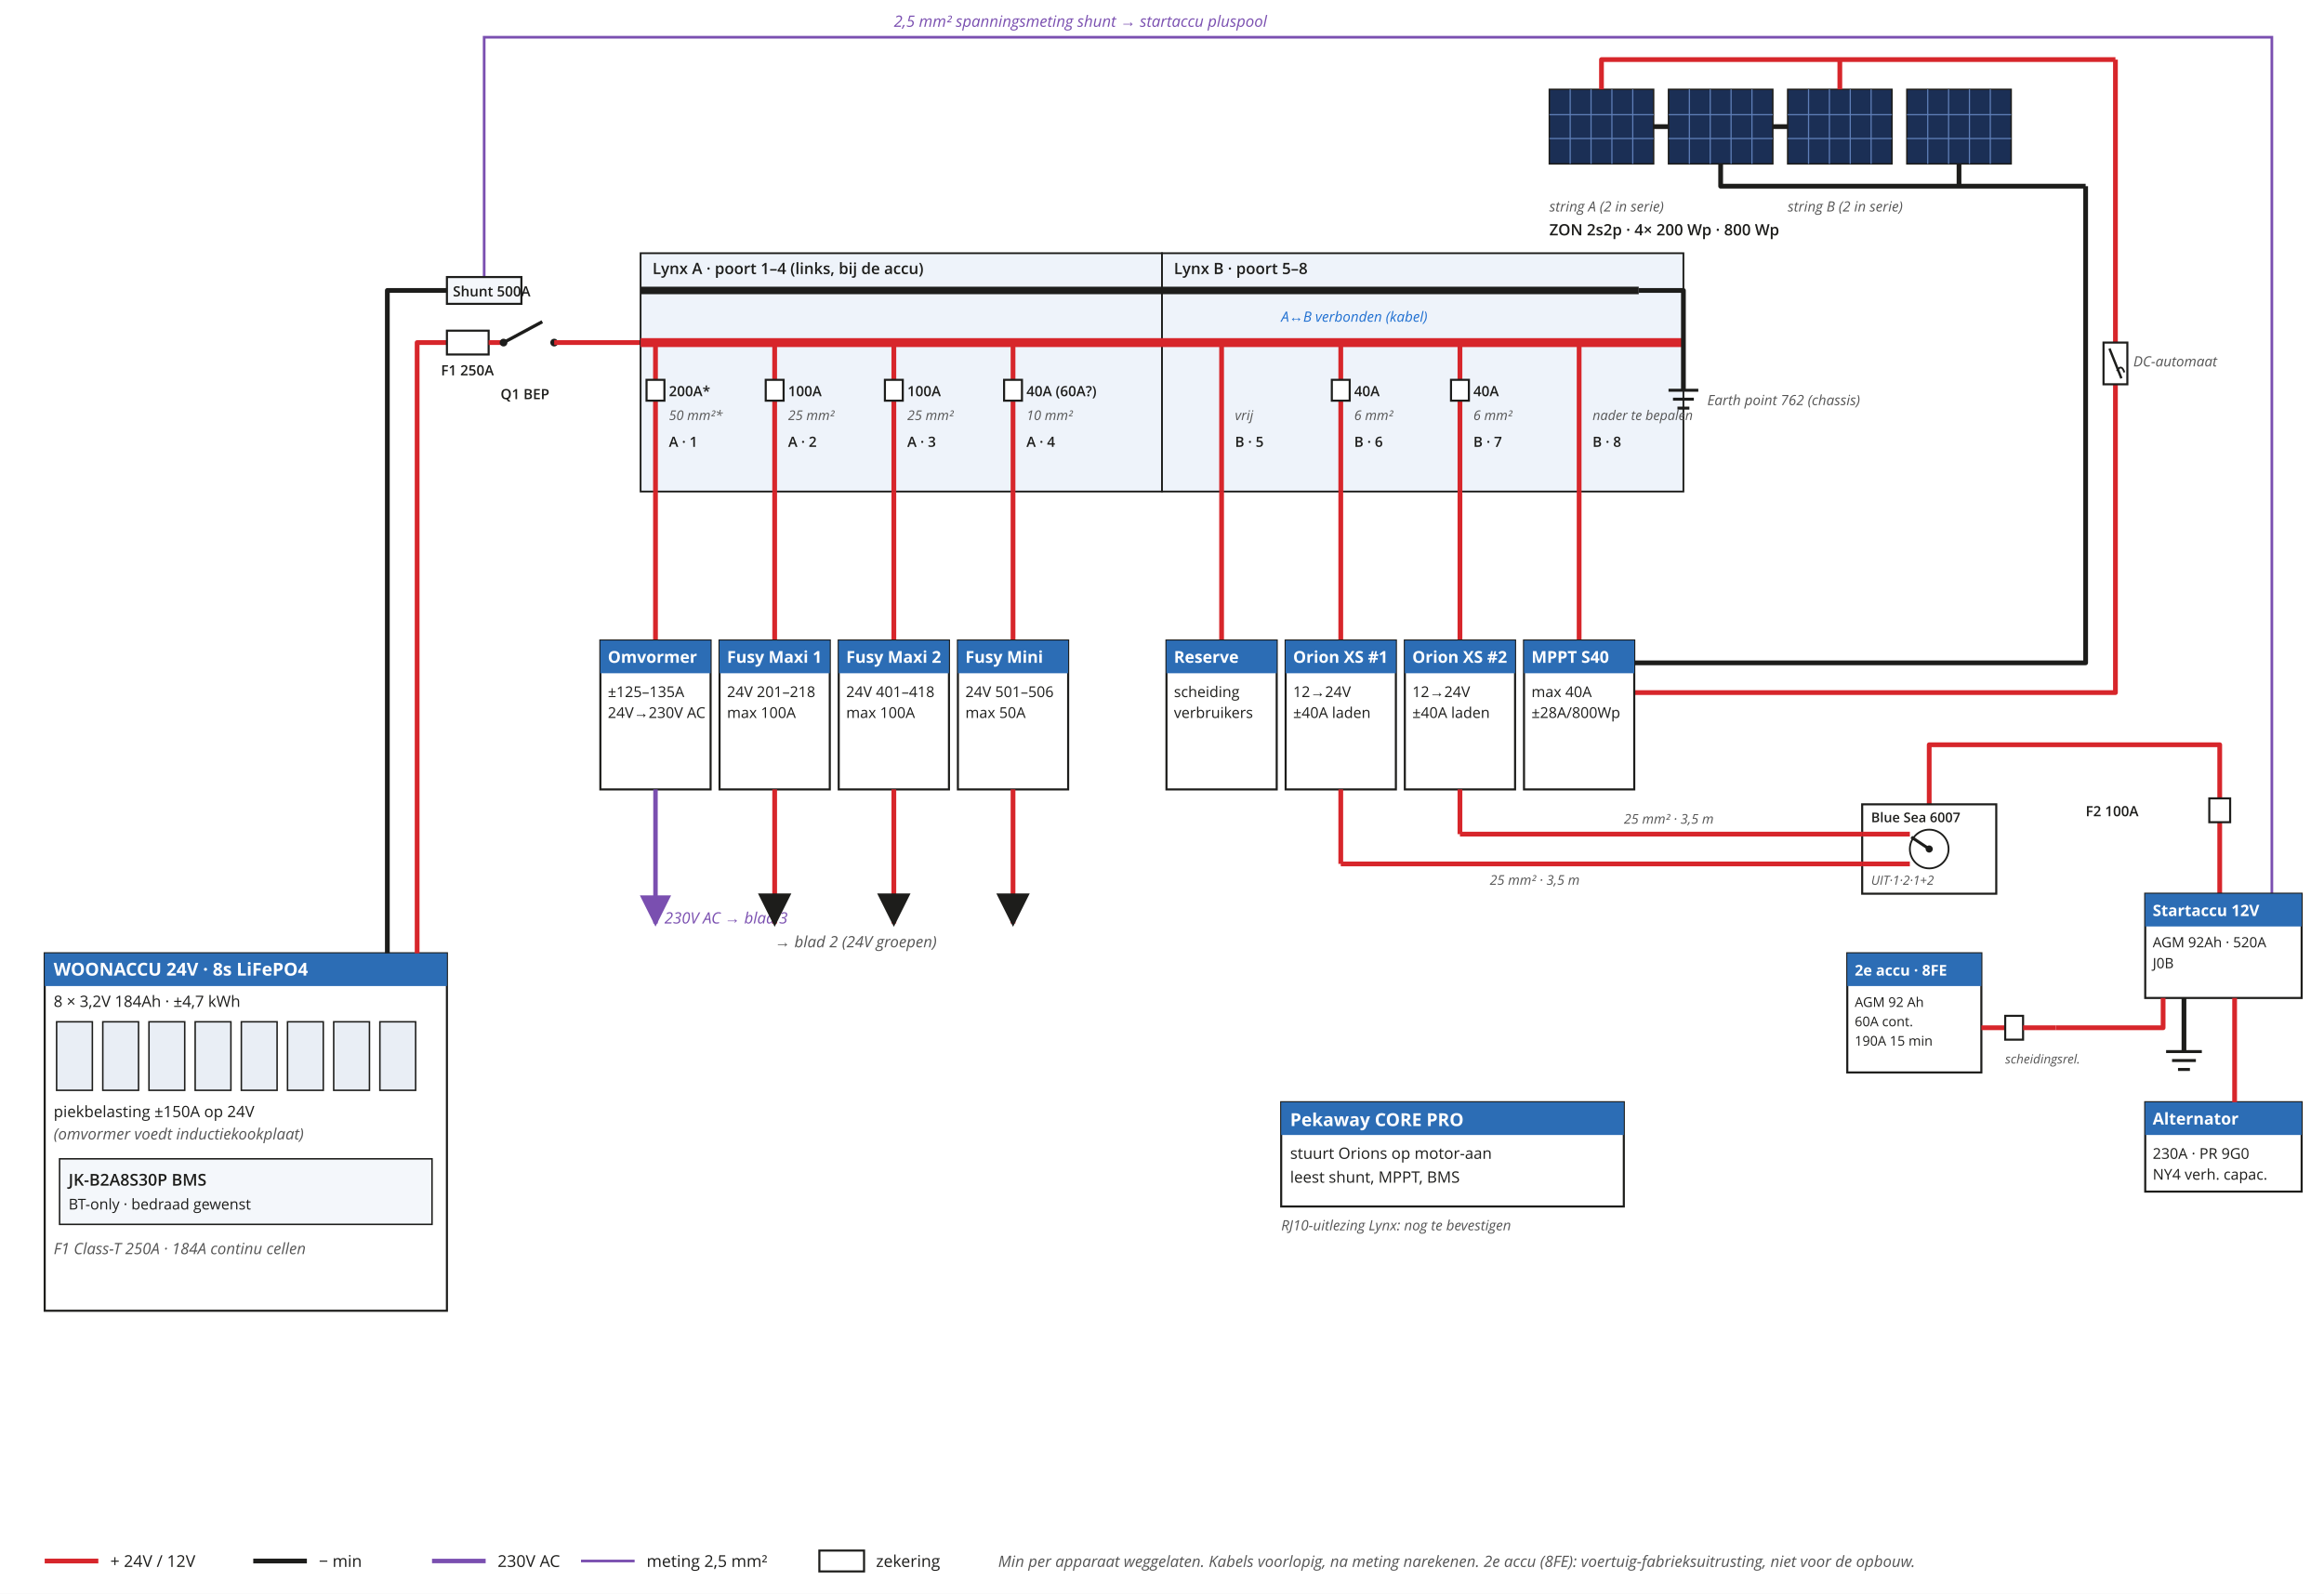
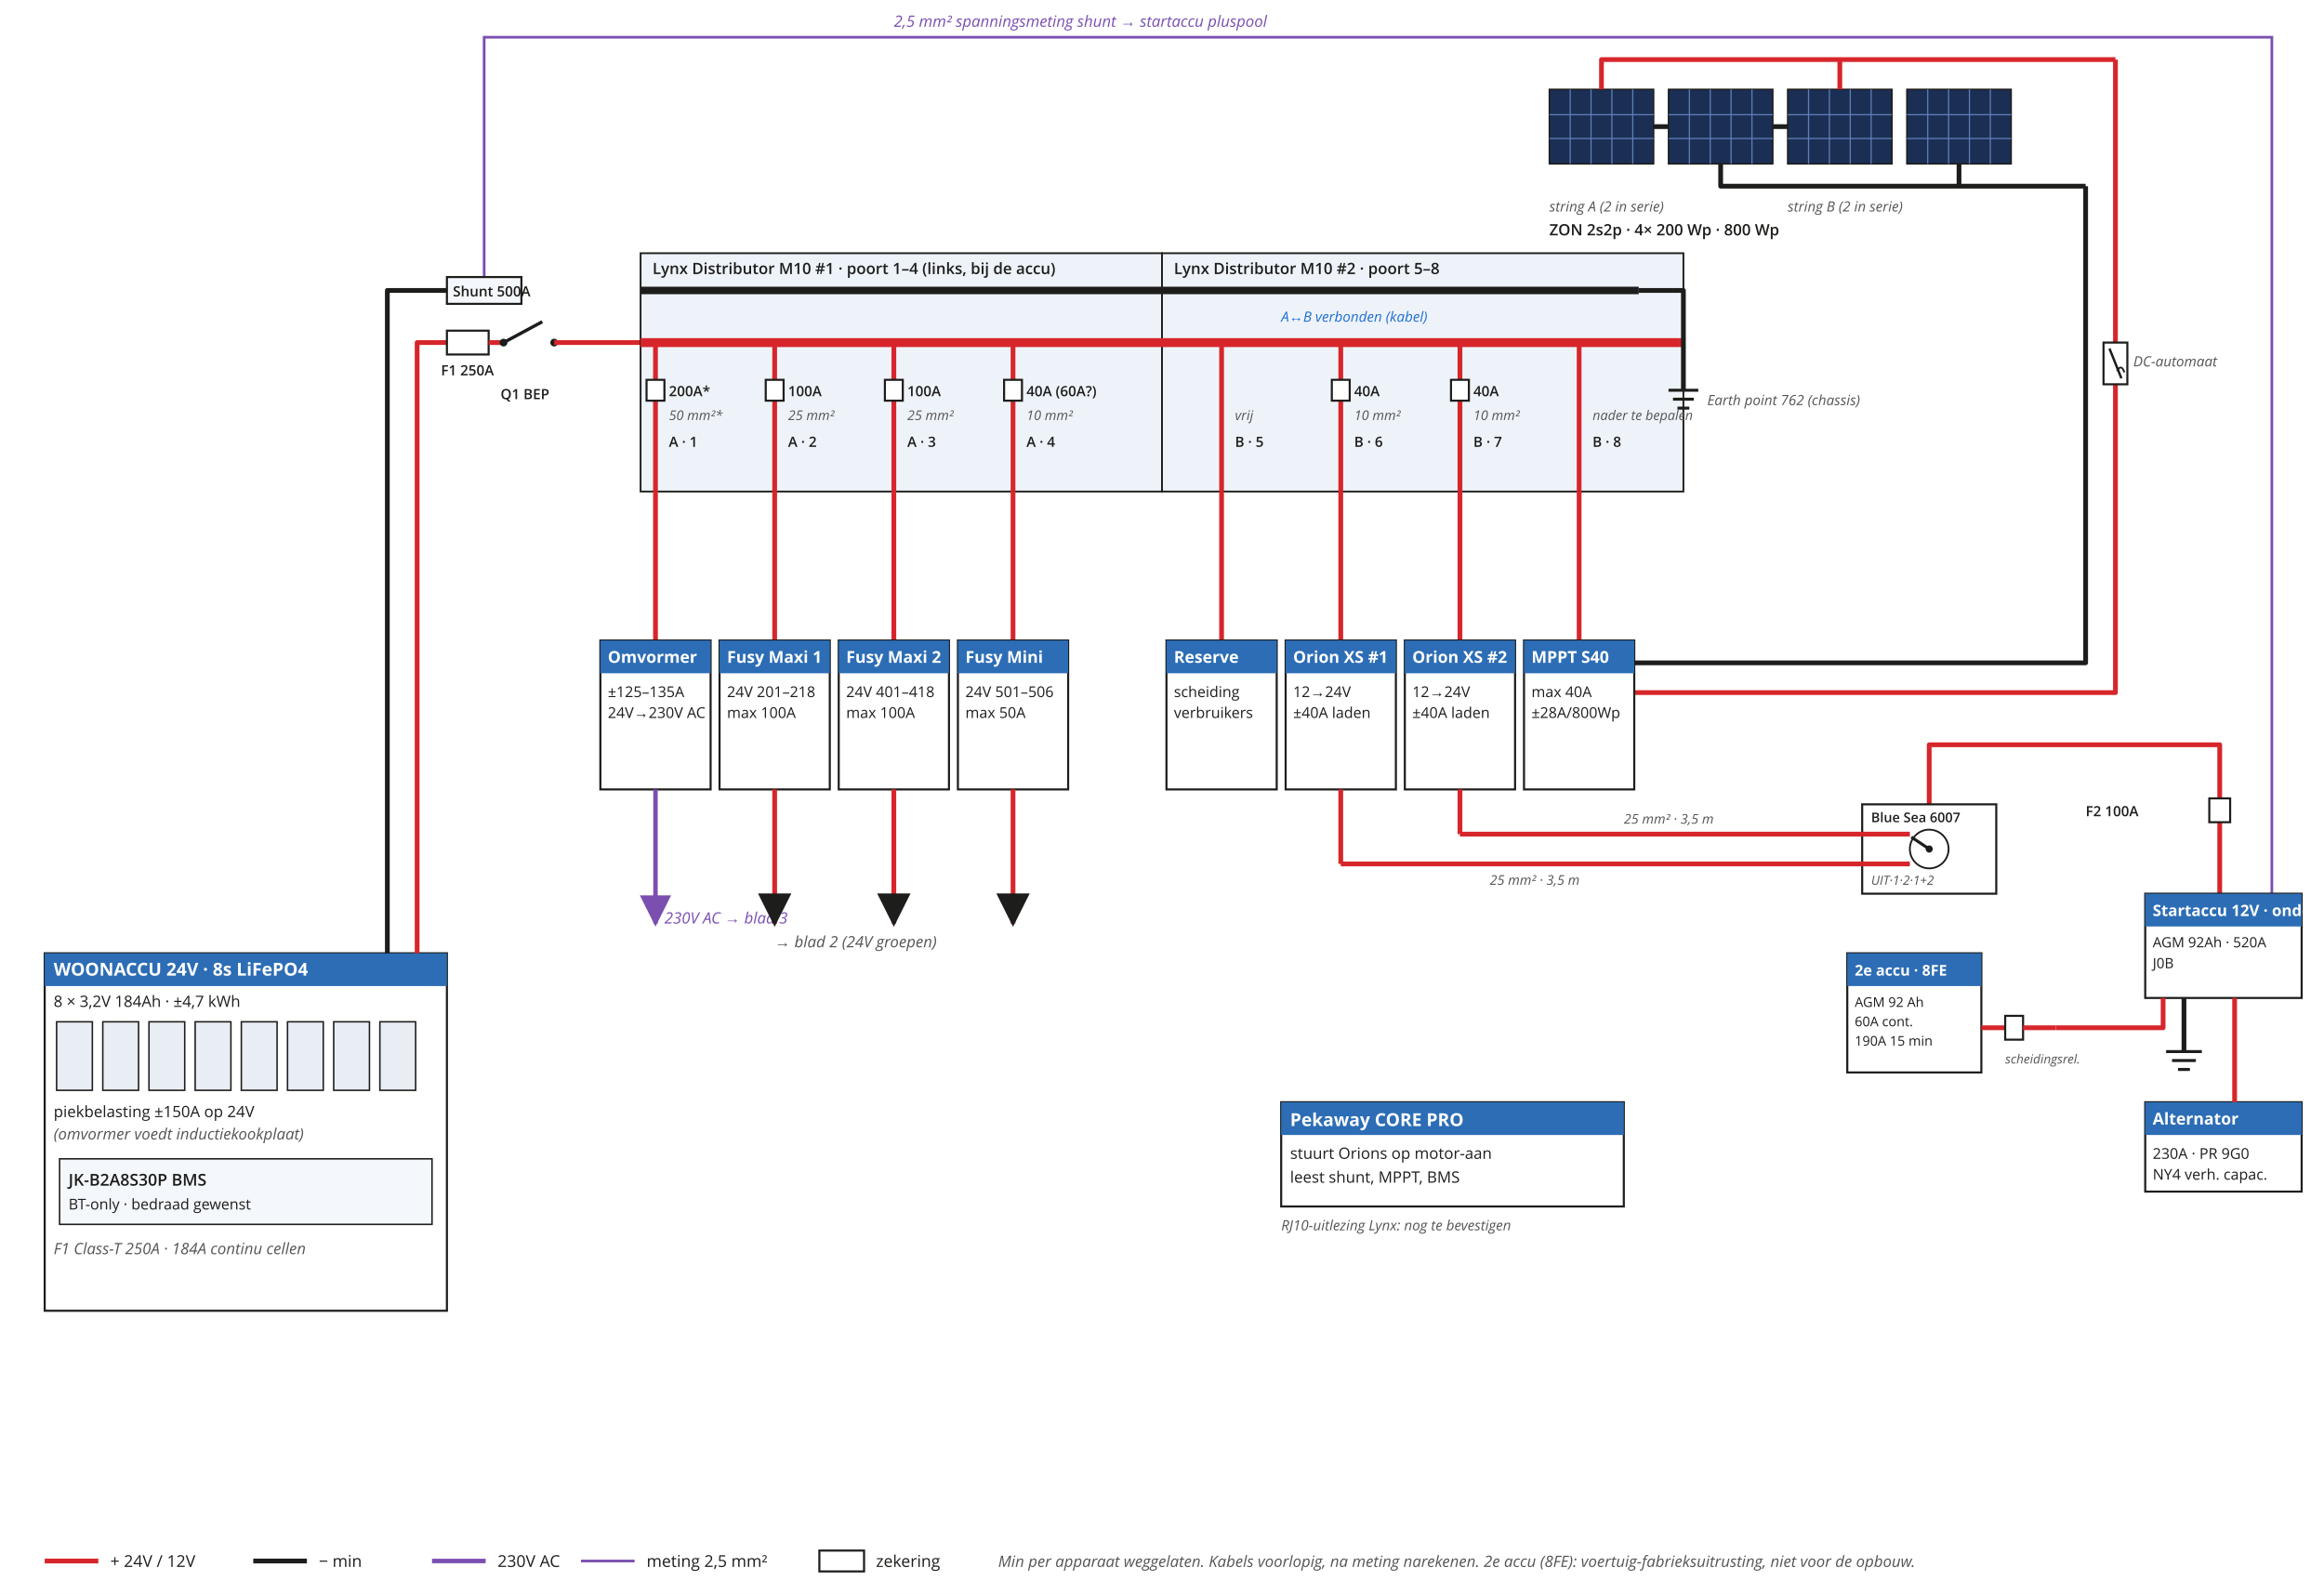
<svg xmlns="http://www.w3.org/2000/svg" viewBox="0 0 1560 1070" role="img" aria-label="Blad 1 energie en laden: woonaccu links onder, Lynx A en B midden met poorten 1 tot 8, zon 2s2p rechtsboven, 12V voertuigdelen rechts.">
  <rect width="100%" height="100%" fill="#fff" />
  <defs>
    <style>.p{stroke:#d7262b;stroke-width:3.2;fill:none;stroke-linejoin:round}
.n{stroke:#1d1d1b;stroke-width:3.2;fill:none;stroke-linejoin:round}
.ac{stroke:#7a4fb0;stroke-width:3;fill:none}
.box{fill:#fff;stroke:#1d1d1b;stroke-width:1.4}
.hd{fill:#2c6db5}
.ht{fill:#fff;font:700 12px 'Open Sans',Arial,sans-serif}
.bt{fill:#1d1d1b;font:400 11px 'Open Sans',Arial,sans-serif}
.lb{fill:#1d1d1b;font:600 11px 'Open Sans',Arial,sans-serif}
.cb{fill:#555;font:italic 400 10.5px 'Open Sans',Arial,sans-serif}
.fz{fill:#fff;stroke:#1d1d1b;stroke-width:1.4}
.fr{fill:#eef3fa;stroke:#1d1d1b;stroke-width:1.2}
.pv{fill:#1b2f55;stroke:#1d1d1b}
</style>
    <marker id="ar" viewBox="0 0 10 10" refX="9" refY="5" markerWidth="7" markerHeight="7" orient="auto-start-reverse">
      <path d="M0 0L10 5L0 10z" fill="#1d1d1b" />
    </marker>
    <marker id="arp" viewBox="0 0 10 10" refX="9" refY="5" markerWidth="7" markerHeight="7" orient="auto-start-reverse">
      <path d="M0 0L10 5L0 10z" fill="#7a4fb0" />
    </marker>
    <g id="pvp">
      <rect width="70" height="50" class="pv" />
      <path d="M0 17H70M0 33H70M14 0V50M28 0V50M42 0V50M56 0V50" stroke="#5f7fb8" stroke-width=".8" />
    </g>
  </defs>
  <use href="#pvp" x="1040" y="60" />
  <use href="#pvp" x="1120" y="60" />
  <use href="#pvp" x="1200" y="60" />
  <use href="#pvp" x="1280" y="60" />
  <path d="M1110 85H1120" class="n" />
  <path d="M1190 85H1200" class="n" />
  <path d="M1075 60V40H1420" class="p" />
  <path d="M1155 110V125H1400" class="n" />
  <path d="M1235 60V40" class="p" />
  <path d="M1315 110V125" class="n" />
  <text x="1040" y="142" class="cb" style="font-size:9.5px">string A (2 in serie)</text>
  <text x="1200" y="142" class="cb" style="font-size:9.5px">string B (2 in serie)</text>
  <text x="1040" y="158" class="lb" style="font-size:10.5px">ZON 2s2p · 4× 200 Wp · 800 Wp</text>
  <path d="M1420 40V465H1097" class="p" />
  <path d="M1400 125V445H1097" class="n" />
  <rect x="1412" y="230" width="16" height="28" fill="#fff" stroke="#1d1d1b" stroke-width="1.4" />
  <path d="M1416 234L1424 254" stroke="#1d1d1b" stroke-width="1.6" />
  <path d="M1421 249Q1424 244 1426 250" stroke="#1d1d1b" stroke-width="1.2" fill="none" />
  <text x="1432" y="246" class="cb" style="font-size:9.5px">DC-automaat</text>
  <path d="M325 187V25H1525V600" stroke="#7a4fb0" stroke-width="1.8" fill="none" />
  <text x="600" y="18" class="cb" style="fill:#7a4fb0">2,5 mm² spanningsmeting shunt → startaccu pluspool</text>
  <rect x="30" y="640" width="270" height="240" class="box" />
  <rect x="30" y="640" width="270" height="22" class="hd" />
  <text x="36" y="655" class="ht">WOONACCU 24V · 8s LiFePO4</text>
  <text x="36" y="676" class="bt" style="font-size:10.5px">8 × 3,2V 184Ah · ±4,7 kWh</text>
  <rect x="38" y="686" width="24" height="46" fill="#e9eef5" stroke="#1d1d1b" />
  <rect x="69" y="686" width="24" height="46" fill="#e9eef5" stroke="#1d1d1b" />
  <rect x="100" y="686" width="24" height="46" fill="#e9eef5" stroke="#1d1d1b" />
  <rect x="131" y="686" width="24" height="46" fill="#e9eef5" stroke="#1d1d1b" />
  <rect x="162" y="686" width="24" height="46" fill="#e9eef5" stroke="#1d1d1b" />
  <rect x="193" y="686" width="24" height="46" fill="#e9eef5" stroke="#1d1d1b" />
  <rect x="224" y="686" width="24" height="46" fill="#e9eef5" stroke="#1d1d1b" />
  <rect x="255" y="686" width="24" height="46" fill="#e9eef5" stroke="#1d1d1b" />
  <text x="36" y="750" class="bt" style="font-size:10.5px">piekbelasting ±150A op 24V</text>
  <text x="36" y="765" class="cb">(omvormer voedt inductiekookplaat)</text>
  <rect x="40" y="778" width="250" height="44" fill="#f4f7fb" stroke="#1d1d1b" />
  <text x="46" y="796" class="lb">JK-B2A8S30P BMS</text>
  <text x="46" y="812" class="bt" style="font-size:10px">BT-only · bedraad gewenst</text>
  <text x="36" y="842" class="cb">F1 Class-T 250A · 184A continu cellen</text>
  <path d="M260 640V195H300" class="n" />
  <path d="M280 640V230H300" class="p" />
  <rect x="300" y="186" width="50" height="18" class="box" style="fill:#f4f7fb" />
  <text x="304" y="199" class="lb" style="font-size:9.5px">Shunt 500A</text>
  <rect x="300" y="222" width="28" height="16" class="fz" />
  <text x="296" y="252" class="lb" style="font-size:9.5px">F1 250A</text>
  <path d="M328 230H338" class="p" />
  <circle cx="338" cy="230" r="2.6" fill="#1d1d1b" />
  <circle cx="372" cy="230" r="2.6" fill="#1d1d1b" />
  <path d="M338 230L364 216" stroke="#1d1d1b" stroke-width="2.2" />
  <path d="M372 230H430" class="p" />
  <text x="336" y="268" class="lb" style="font-size:9.5px">Q1 BEP</text>
  <rect x="430" y="170" width="350" height="160" class="fr" />
-   <text x="438" y="184" class="lb" style="font-size:10.5px">Lynx A · poort 1–4 (links, bij de accu)</text>
+   <text x="438" y="184" class="lb" style="font-size:10.5px">Lynx Distributor M10 #1 · poort 1–4 (links, bij de accu)</text>
  <rect x="780" y="170" width="350" height="160" class="fr" />
-   <text x="788" y="184" class="lb" style="font-size:10.5px">Lynx B · poort 5–8</text>
+   <text x="788" y="184" class="lb" style="font-size:10.5px">Lynx Distributor M10 #2 · poort 5–8</text>
  <path d="M430 195H1100" class="n" style="stroke-width:5" />
  <path d="M430 230H1130" class="p" style="stroke-width:6" />
  <text x="860" y="216" class="cb" style="font-size:9.5px;fill:#1f6fd1">A↔B verbonden (kabel)</text>
  <path d="M1100 195H1130V262" class="n" />
  <path d="M1120 262H1140M1123 268H1137M1126 274H1134" stroke="#1d1d1b" stroke-width="2" />
  <text x="1146" y="272" class="cb" style="font-size:9.5px">Earth point 762 (chassis)</text>
  <path d="M440 230V330" class="p" />
  <rect x="434" y="255" width="12" height="14" class="fz" />
  <text x="449" y="266" class="lb" style="font-size:9.5px">200A*</text>
  <text x="449" y="282" class="cb" style="font-size:9px">50 mm²*</text>
  <text x="449" y="300" class="lb" style="font-size:9.5px">A · 1</text>
  <path d="M440 330V430" class="p" />
  <path d="M520 230V330" class="p" />
  <rect x="514" y="255" width="12" height="14" class="fz" />
  <text x="529" y="266" class="lb" style="font-size:9.5px">100A</text>
  <text x="529" y="282" class="cb" style="font-size:9px">25 mm²</text>
  <text x="529" y="300" class="lb" style="font-size:9.5px">A · 2</text>
  <path d="M520 330V430" class="p" />
  <path d="M600 230V330" class="p" />
  <rect x="594" y="255" width="12" height="14" class="fz" />
  <text x="609" y="266" class="lb" style="font-size:9.5px">100A</text>
  <text x="609" y="282" class="cb" style="font-size:9px">25 mm²</text>
  <text x="609" y="300" class="lb" style="font-size:9.5px">A · 3</text>
  <path d="M600 330V430" class="p" />
  <path d="M680 230V330" class="p" />
  <rect x="674" y="255" width="12" height="14" class="fz" />
  <text x="689" y="266" class="lb" style="font-size:9.5px">40A (60A?)</text>
  <text x="689" y="282" class="cb" style="font-size:9px">10 mm²</text>
  <text x="689" y="300" class="lb" style="font-size:9.5px">A · 4</text>
  <path d="M680 330V430" class="p" />
  <path d="M820 230V330" class="p" />
  <text x="829" y="282" class="cb" style="font-size:9px">vrij</text>
  <text x="829" y="300" class="lb" style="font-size:9.5px">B · 5</text>
  <path d="M820 330V430" class="p" />
  <path d="M900 230V330" class="p" />
  <rect x="894" y="255" width="12" height="14" class="fz" />
  <text x="909" y="266" class="lb" style="font-size:9.5px">40A</text>
-   <text x="909" y="282" class="cb" style="font-size:9px">6 mm²</text>
+   <text x="909" y="282" class="cb" style="font-size:9px">10 mm²</text>
  <text x="909" y="300" class="lb" style="font-size:9.5px">B · 6</text>
  <path d="M900 330V430" class="p" />
  <path d="M980 230V330" class="p" />
  <rect x="974" y="255" width="12" height="14" class="fz" />
  <text x="989" y="266" class="lb" style="font-size:9.5px">40A</text>
-   <text x="989" y="282" class="cb" style="font-size:9px">6 mm²</text>
+   <text x="989" y="282" class="cb" style="font-size:9px">10 mm²</text>
  <text x="989" y="300" class="lb" style="font-size:9.5px">B · 7</text>
  <path d="M980 330V430" class="p" />
  <path d="M1060 230V330" class="p" />
  <text x="1069" y="282" class="cb" style="font-size:9px">nader te bepalen</text>
  <text x="1069" y="300" class="lb" style="font-size:9.5px">B · 8</text>
  <path d="M1060 330V430" class="p" />
  <rect x="403" y="430" width="74" height="100" class="box" />
  <rect x="403" y="430" width="74" height="22" class="hd" />
  <text x="408" y="445" class="ht" style="font-size:11px">Omvormer</text>
  <text x="408" y="468" class="bt" style="font-size:10px">±125–135A</text>
  <text x="408" y="482" class="bt" style="font-size:10px">24V→230V AC</text>
  <rect x="483" y="430" width="74" height="100" class="box" />
  <rect x="483" y="430" width="74" height="22" class="hd" />
  <text x="488" y="445" class="ht" style="font-size:11px">Fusy Maxi 1</text>
  <text x="488" y="468" class="bt" style="font-size:10px">24V 201–218</text>
  <text x="488" y="482" class="bt" style="font-size:10px">max 100A</text>
  <rect x="563" y="430" width="74" height="100" class="box" />
  <rect x="563" y="430" width="74" height="22" class="hd" />
  <text x="568" y="445" class="ht" style="font-size:11px">Fusy Maxi 2</text>
  <text x="568" y="468" class="bt" style="font-size:10px">24V 401–418</text>
  <text x="568" y="482" class="bt" style="font-size:10px">max 100A</text>
  <rect x="643" y="430" width="74" height="100" class="box" />
  <rect x="643" y="430" width="74" height="22" class="hd" />
  <text x="648" y="445" class="ht" style="font-size:11px">Fusy Mini</text>
  <text x="648" y="468" class="bt" style="font-size:10px">24V 501–506</text>
  <text x="648" y="482" class="bt" style="font-size:10px">max 50A</text>
  <rect x="783" y="430" width="74" height="100" class="box" />
  <rect x="783" y="430" width="74" height="22" class="hd" />
  <text x="788" y="445" class="ht" style="font-size:11px">Reserve</text>
  <text x="788" y="468" class="bt" style="font-size:10px">scheiding</text>
  <text x="788" y="482" class="bt" style="font-size:10px">verbruikers</text>
  <rect x="863" y="430" width="74" height="100" class="box" />
  <rect x="863" y="430" width="74" height="22" class="hd" />
  <text x="868" y="445" class="ht" style="font-size:11px">Orion XS #1</text>
  <text x="868" y="468" class="bt" style="font-size:10px">12→24V</text>
  <text x="868" y="482" class="bt" style="font-size:10px">±40A laden</text>
  <rect x="943" y="430" width="74" height="100" class="box" />
  <rect x="943" y="430" width="74" height="22" class="hd" />
  <text x="948" y="445" class="ht" style="font-size:11px">Orion XS #2</text>
  <text x="948" y="468" class="bt" style="font-size:10px">12→24V</text>
  <text x="948" y="482" class="bt" style="font-size:10px">±40A laden</text>
  <rect x="1023" y="430" width="74" height="100" class="box" />
  <rect x="1023" y="430" width="74" height="22" class="hd" />
  <text x="1028" y="445" class="ht" style="font-size:11px">MPPT S40</text>
  <text x="1028" y="468" class="bt" style="font-size:10px">max 40A</text>
  <text x="1028" y="482" class="bt" style="font-size:10px">±28A/800Wp</text>
  <path d="M440 530V620" class="ac" marker-end="url(#arp)" />
  <text x="446" y="620" class="cb" style="fill:#7a4fb0">230V AC → blad 3</text>
  <path d="M520 530V620" class="p" marker-end="url(#ar)" />
  <path d="M600 530V620" class="p" marker-end="url(#ar)" />
  <path d="M680 530V620" class="p" marker-end="url(#ar)" />
  <text x="520" y="636" class="cb">→ blad 2 (24V groepen)</text>
  <path d="M1490 600V500H1295V540" class="p" />
  <rect x="1483" y="536" width="14" height="16" class="fz" />
  <text x="1400" y="548" class="lb" style="font-size:9.5px">F2 100A</text>
  <rect x="1250" y="540" width="90" height="60" class="box" />
  <circle cx="1295" cy="570" r="13" fill="#fff" stroke="#1d1d1b" stroke-width="1.2" />
  <circle cx="1295" cy="570" r="2.4" fill="#1d1d1b" />
  <path d="M1295 570L1283 562" stroke="#1d1d1b" stroke-width="2" />
  <text x="1256" y="552" class="lb" style="font-size:9px">Blue Sea 6007</text>
  <text x="1256" y="594" class="cb" style="font-size:8.5px">UIT·1·2·1+2</text>
  <path d="M1250 560H1282" class="p" />
  <path d="M1250 580H1282" class="p" />
  <path d="M980 560V530" class="p" />
  <path d="M980 560H1250" class="p" />
  <path d="M900 580V530" class="p" />
  <path d="M900 580H1250" class="p" />
  <text x="1090" y="553" class="cb" style="font-size:9px">25 mm² · 3,5 m</text>
  <text x="1000" y="594" class="cb" style="font-size:9px">25 mm² · 3,5 m</text>
  <rect x="1440" y="600" width="105" height="70" class="box" />
  <rect x="1440" y="600" width="105" height="22" class="hd" />
-   <text x="1445" y="615" class="ht" style="font-size:10.5px">Startaccu 12V</text>
+   <text x="1445" y="615" class="ht" style="font-size:10.5px">Startaccu 12V · onder de vloer, bestuurderszijde</text>
  <text x="1445" y="636" class="bt" style="font-size:9.5px">AGM 92Ah · 520A</text>
  <text x="1445" y="650" class="bt" style="font-size:9.5px">J0B</text>
  <rect x="1240" y="640" width="90" height="80" class="box" />
  <rect x="1240" y="640" width="90" height="22" class="hd" />
  <text x="1245" y="655" class="ht" style="font-size:10px">2e accu · 8FE</text>
  <text x="1245" y="676" class="bt" style="font-size:9px">AGM 92 Ah</text>
  <text x="1245" y="689" class="bt" style="font-size:9px">60A cont.</text>
  <text x="1245" y="702" class="bt" style="font-size:9px">190A 15 min</text>
  <path d="M1330 690H1346" class="p" />
  <rect x="1346" y="682" width="12" height="16" class="fz" />
  <path d="M1358 690H1380" class="p" />
  <text x="1346" y="714" class="cb" style="font-size:8.5px">scheidingsrel.</text>
  <path d="M1380 690H1452V670" class="p" />
  <path d="M1466 670V706" class="n" />
  <path d="M1454 706H1478M1458 712H1474M1462 718H1470" stroke="#1d1d1b" stroke-width="2" />
  <rect x="1440" y="740" width="105" height="60" class="box" />
  <rect x="1440" y="740" width="105" height="22" class="hd" />
  <text x="1445" y="755" class="ht" style="font-size:11px">Alternator</text>
  <text x="1445" y="778" class="bt" style="font-size:10px">230A · PR 9G0</text>
  <text x="1445" y="792" class="bt" style="font-size:10px">NY4 verh. capac.</text>
  <path d="M1500 740V670" class="p" />
  <rect x="860" y="740" width="230" height="70" class="box" />
  <rect x="860" y="740" width="230" height="22" class="hd" />
  <text x="866" y="756" class="ht">Pekaway CORE PRO</text>
  <text x="866" y="778" class="bt" style="font-size:10.5px">stuurt Orions op motor-aan</text>
  <text x="866" y="794" class="bt" style="font-size:10.5px">leest shunt, MPPT, BMS</text>
  <text x="860" y="826" class="cb" style="font-size:9.5px">RJ10-uitlezing Lynx: nog te bevestigen</text>
  <g transform="translate(30,1040)">
    <path d="M0 8H36" class="p" />
    <text x="44" y="12" class="bt">+ 24V / 12V</text>
    <path d="M140 8H176" class="n" />
    <text x="184" y="12" class="bt">− min</text>
    <path d="M260 8H296" class="ac" />
    <text x="304" y="12" class="bt">230V AC</text>
    <path d="M360 8H396" stroke="#7a4fb0" stroke-width="1.8" />
    <text x="404" y="12" class="bt">meting 2,5 mm²</text>
    <rect x="520" y="1" width="30" height="14" class="fz" />
    <text x="558" y="12" class="bt">zekering</text>
    <text x="640" y="12" class="cb">Min per apparaat weggelaten. Kabels voorlopig, na meting narekenen. 2e accu (8FE): voertuig-fabrieksuitrusting, niet voor de opbouw.</text>
  </g>
</svg>
